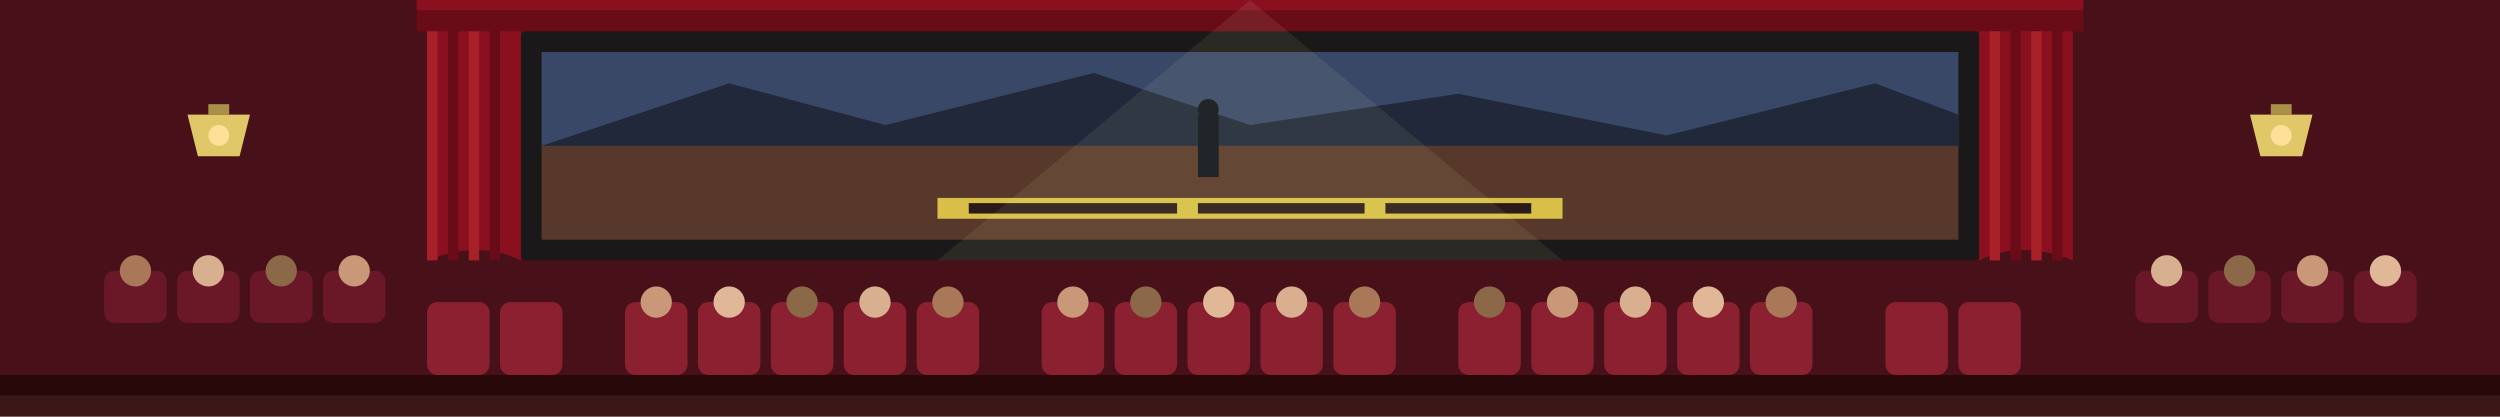
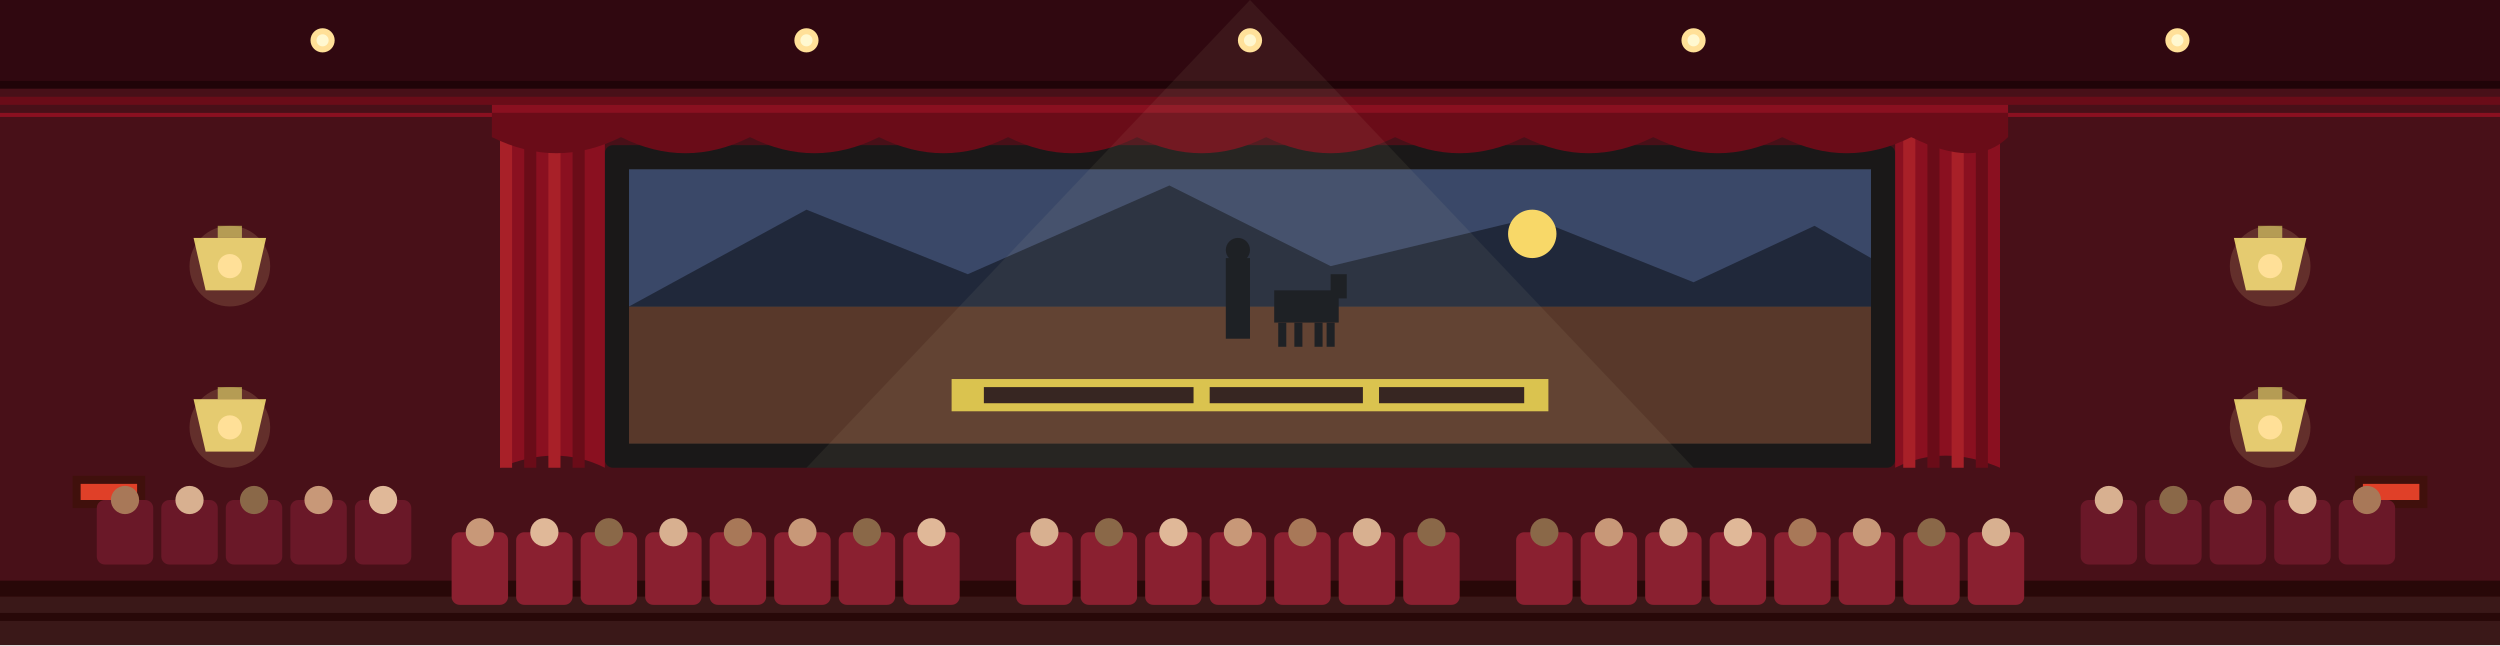
- <svg xmlns="http://www.w3.org/2000/svg" viewBox="0 0 480 80" width="480" height="80">
-   <rect x="0" y="0" width="480" height="76" fill="#481018" />
-   <rect x="0" y="72" width="480" height="4" fill="#280808" />
-   <rect x="0" y="76" width="480" height="4" fill="#3a1818" />
-   <rect x="100" y="6" width="280" height="44" fill="#1a1818" rx="1" />
-   <rect x="104" y="10" width="272" height="36" fill="#2a2828" />
-   <rect x="104" y="10" width="272" height="18" fill="#3a4868" />
-   <rect x="104" y="28" width="272" height="18" fill="#58382a" />
-   <path d="M 104 28 L 140 16 L 170 24 L 210 14 L 240 24 L 280 18 L 320 26 L 360 16 L 376 22 L 376 28 Z" fill="#20283a" />
-   <rect x="230" y="22" width="4" height="12" fill="#10141c" />
-   <circle cx="232" cy="21" r="2" fill="#10141c" />
-   <rect x="180" y="38" width="120" height="4" fill="#d8c048" />
-   <rect x="186" y="39" width="40" height="2" fill="#2a1a18" />
-   <rect x="230" y="39" width="32" height="2" fill="#2a1a18" />
-   <rect x="266" y="39" width="28" height="2" fill="#2a1a18" />
-   <path d="M 82 4 L 100 4 L 100 50 Q 92 46 82 50 Z" fill="#8a1020" />
-   <rect x="82" y="4" width="2" height="46" fill="#a82028" />
-   <rect x="86" y="4" width="2" height="46" fill="#6a0c18" />
-   <rect x="90" y="4" width="2" height="46" fill="#a82028" />
-   <rect x="94" y="4" width="2" height="46" fill="#6a0c18" />
-   <path d="M 380 4 L 398 4 L 398 50 Q 388 46 380 50 Z" fill="#8a1020" />
-   <rect x="382" y="4" width="2" height="46" fill="#a82028" />
-   <rect x="386" y="4" width="2" height="46" fill="#6a0c18" />
-   <rect x="390" y="4" width="2" height="46" fill="#a82028" />
-   <rect x="394" y="4" width="2" height="46" fill="#6a0c18" />
-   <rect x="80" y="2" width="320" height="4" fill="#6a0c18" />
-   <rect x="80" y="0" width="320" height="2" fill="#8a1020" />
-   <rect x="40" y="20" width="4" height="2" fill="#a89048" />
-   <path d="M 36 22 L 48 22 L 46 30 L 38 30 Z" fill="#e0c868" />
-   <circle cx="42" cy="26" r="2" fill="#ffe098" />
-   <rect x="436" y="20" width="4" height="2" fill="#a89048" />
-   <path d="M 432 22 L 444 22 L 442 30 L 434 30 Z" fill="#e0c868" />
-   <circle cx="438" cy="26" r="2" fill="#ffe098" />
+ <svg xmlns="http://www.w3.org/2000/svg" viewBox="0 0 620 160" width="620" height="160">
+   <rect x="0" y="0" width="620" height="152" fill="#481018" />
+   <rect x="0" y="0" width="620" height="20" fill="#300810" />
+   <rect x="0" y="20" width="620" height="2" fill="#200408" />
+   <rect x="0" y="144" width="620" height="4" fill="#280808" />
+   <rect x="0" y="148" width="620" height="12" fill="#3a1818" />
+   <rect x="0" y="152" width="620" height="2" fill="#280808" />
+   <circle cx="80" cy="10" r="3" fill="#ffe098" />
+   <circle cx="80" cy="10" r="1.5" fill="#fff8d0" />
+   <circle cx="200" cy="10" r="3" fill="#ffe098" />
+   <circle cx="200" cy="10" r="1.5" fill="#fff8d0" />
+   <circle cx="310" cy="10" r="3" fill="#ffe098" />
+   <circle cx="310" cy="10" r="1.5" fill="#fff8d0" />
+   <circle cx="420" cy="10" r="3" fill="#ffe098" />
+   <circle cx="420" cy="10" r="1.5" fill="#fff8d0" />
+   <circle cx="540" cy="10" r="3" fill="#ffe098" />
+   <circle cx="540" cy="10" r="1.5" fill="#fff8d0" />
+   <rect x="0" y="24" width="620" height="2" fill="#6a0c18" />
+   <rect x="0" y="28" width="620" height="1" fill="#8a1020" />
+   <rect x="150" y="36" width="320" height="80" fill="#1a1818" rx="2" />
+   <rect x="156" y="42" width="308" height="68" fill="#2a2828" />
+   <rect x="156" y="42" width="308" height="34" fill="#3a4868" />
+   <rect x="156" y="76" width="308" height="34" fill="#58382a" />
+   <path d="M 156 76 L 200 52 L 240 68 L 290 46 L 330 66 L 380 54 L 420 70 L 450 56 L 464 64 L 464 76 Z" fill="#20283a" />
+   <circle cx="380" cy="58" r="6" fill="#f8d868" />
+   <rect x="304" y="64" width="6" height="20" fill="#10141c" />
+   <circle cx="307" cy="62" r="3" fill="#10141c" />
+   <rect x="316" y="72" width="16" height="8" fill="#10141c" />
+   <rect x="330" y="68" width="4" height="6" fill="#10141c" />
+   <rect x="317" y="80" width="2" height="6" fill="#10141c" />
+   <rect x="321" y="80" width="2" height="6" fill="#10141c" />
+   <rect x="326" y="80" width="2" height="6" fill="#10141c" />
+   <rect x="329" y="80" width="2" height="6" fill="#10141c" />
+   <rect x="236" y="94" width="148" height="8" fill="#d8c048" />
+   <rect x="244" y="96" width="52" height="4" fill="#2a1a18" />
+   <rect x="300" y="96" width="38" height="4" fill="#2a1a18" />
+   <rect x="342" y="96" width="36" height="4" fill="#2a1a18" />
+   <path d="M 124 30 L 150 30 L 150 116 Q 138 110 124 116 Z" fill="#8a1020" />
+   <rect x="124" y="30" width="3" height="86" fill="#a82028" />
+   <rect x="130" y="30" width="3" height="86" fill="#6a0c18" />
+   <rect x="136" y="30" width="3" height="86" fill="#a82028" />
+   <rect x="142" y="30" width="3" height="86" fill="#6a0c18" />
+   <path d="M 470 30 L 496 30 L 496 116 Q 482 110 470 116 Z" fill="#8a1020" />
+   <rect x="472" y="30" width="3" height="86" fill="#a82028" />
+   <rect x="478" y="30" width="3" height="86" fill="#6a0c18" />
+   <rect x="484" y="30" width="3" height="86" fill="#a82028" />
+   <rect x="490" y="30" width="3" height="86" fill="#6a0c18" />
+   <rect x="122" y="28" width="376" height="6" fill="#6a0c18" />
+   <rect x="122" y="26" width="376" height="2" fill="#8a1020" />
+   <path d="M 122 34 Q 138 42 154 34 Q 170 42 186 34 Q 202 42 218 34 Q 234 42 250 34 Q 266 42 282 34 Q 298 42 314 34 Q 330 42 346 34 Q 362 42 378 34 Q 394 42 410 34 Q 426 42 442 34 Q 458 42 474 34 Q 490 42 498 34 L 498 28 L 122 28 Z" fill="#6a0c18" />
+   <rect x="54" y="56" width="6" height="3" fill="#a89048" />
+   <path d="M 48 59 L 66 59 L 63 72 L 51 72 Z" fill="#e0c868" />
+   <circle cx="57" cy="66" r="3" fill="#ffe098" />
+   <circle cx="57" cy="66" r="10" fill="#ffe098" opacity="0.15" />
+   <rect x="54" y="96" width="6" height="3" fill="#a89048" />
+   <path d="M 48 99 L 66 99 L 63 112 L 51 112 Z" fill="#e0c868" />
+   <circle cx="57" cy="106" r="3" fill="#ffe098" />
+   <circle cx="57" cy="106" r="10" fill="#ffe098" opacity="0.15" />
+   <rect x="560" y="56" width="6" height="3" fill="#a89048" />
+   <path d="M 554 59 L 572 59 L 569 72 L 557 72 Z" fill="#e0c868" />
+   <circle cx="563" cy="66" r="3" fill="#ffe098" />
+   <circle cx="563" cy="66" r="10" fill="#ffe098" opacity="0.15" />
+   <rect x="560" y="96" width="6" height="3" fill="#a89048" />
+   <path d="M 554 99 L 572 99 L 569 112 L 557 112 Z" fill="#e0c868" />
+   <circle cx="563" cy="106" r="3" fill="#ffe098" />
+   <circle cx="563" cy="106" r="10" fill="#ffe098" opacity="0.15" />
+   <rect x="18" y="118" width="18" height="8" fill="#40100c" />
+   <rect x="20" y="120" width="14" height="4" fill="#e04028" />
+   <rect x="584" y="118" width="18" height="8" fill="#40100c" />
+   <rect x="586" y="120" width="14" height="4" fill="#e04028" />
  <g>
-     <rect x="20" y="52" width="12" height="10" fill="#6a1828" rx="2" />
-     <rect x="34" y="52" width="12" height="10" fill="#6a1828" rx="2" />
-     <rect x="48" y="52" width="12" height="10" fill="#6a1828" rx="2" />
-     <rect x="62" y="52" width="12" height="10" fill="#6a1828" rx="2" />
-     <circle cx="26" cy="52" r="3" fill="#a87858" />
-     <circle cx="40" cy="52" r="3" fill="#d8b090" />
-     <circle cx="54" cy="52" r="3" fill="#8a6848" />
-     <circle cx="68" cy="52" r="3" fill="#c89878" />
+     <rect x="24" y="124" width="14" height="16" fill="#6a1828" rx="2" />
+     <rect x="40" y="124" width="14" height="16" fill="#6a1828" rx="2" />
+     <rect x="56" y="124" width="14" height="16" fill="#6a1828" rx="2" />
+     <rect x="72" y="124" width="14" height="16" fill="#6a1828" rx="2" />
+     <rect x="88" y="124" width="14" height="16" fill="#6a1828" rx="2" />
+     <circle cx="31" cy="124" r="3.5" fill="#a87858" />
+     <circle cx="47" cy="124" r="3.5" fill="#d8b090" />
+     <circle cx="63" cy="124" r="3.5" fill="#8a6848" />
+     <circle cx="79" cy="124" r="3.5" fill="#c89878" />
+     <circle cx="95" cy="124" r="3.5" fill="#e0b898" />
  </g>
  <g>
-     <rect x="82" y="58" width="12" height="14" fill="#8a2030" rx="2" />
-     <rect x="96" y="58" width="12" height="14" fill="#8a2030" rx="2" />
+     <rect x="112" y="132" width="14" height="18" fill="#8a2030" rx="2" />
+     <rect x="128" y="132" width="14" height="18" fill="#8a2030" rx="2" />
+     <rect x="144" y="132" width="14" height="18" fill="#8a2030" rx="2" />
+     <rect x="160" y="132" width="14" height="18" fill="#8a2030" rx="2" />
+     <rect x="176" y="132" width="14" height="18" fill="#8a2030" rx="2" />
+     <rect x="192" y="132" width="14" height="18" fill="#8a2030" rx="2" />
+     <rect x="208" y="132" width="14" height="18" fill="#8a2030" rx="2" />
+     <rect x="224" y="132" width="14" height="18" fill="#8a2030" rx="2" />
+     <circle cx="119" cy="132" r="3.5" fill="#c89878" />
+     <circle cx="135" cy="132" r="3.5" fill="#e0b898" />
+     <circle cx="151" cy="132" r="3.5" fill="#8a6848" />
+     <circle cx="167" cy="132" r="3.5" fill="#d8b090" />
+     <circle cx="183" cy="132" r="3.5" fill="#a87858" />
+     <circle cx="199" cy="132" r="3.5" fill="#c89878" />
+     <circle cx="215" cy="132" r="3.5" fill="#8a6848" />
+     <circle cx="231" cy="132" r="3.5" fill="#e0b898" />
  </g>
  <g>
-     <rect x="120" y="58" width="12" height="14" fill="#8a2030" rx="2" />
-     <rect x="134" y="58" width="12" height="14" fill="#8a2030" rx="2" />
-     <rect x="148" y="58" width="12" height="14" fill="#8a2030" rx="2" />
-     <rect x="162" y="58" width="12" height="14" fill="#8a2030" rx="2" />
-     <rect x="176" y="58" width="12" height="14" fill="#8a2030" rx="2" />
-     <circle cx="126" cy="58" r="3" fill="#c89878" />
-     <circle cx="140" cy="58" r="3" fill="#e0b898" />
-     <circle cx="154" cy="58" r="3" fill="#8a6848" />
-     <circle cx="168" cy="58" r="3" fill="#d8b090" />
-     <circle cx="182" cy="58" r="3" fill="#a87858" />
+     <rect x="252" y="132" width="14" height="18" fill="#8a2030" rx="2" />
+     <rect x="268" y="132" width="14" height="18" fill="#8a2030" rx="2" />
+     <rect x="284" y="132" width="14" height="18" fill="#8a2030" rx="2" />
+     <rect x="300" y="132" width="14" height="18" fill="#8a2030" rx="2" />
+     <rect x="316" y="132" width="14" height="18" fill="#8a2030" rx="2" />
+     <rect x="332" y="132" width="14" height="18" fill="#8a2030" rx="2" />
+     <rect x="348" y="132" width="14" height="18" fill="#8a2030" rx="2" />
+     <circle cx="259" cy="132" r="3.5" fill="#d8b090" />
+     <circle cx="275" cy="132" r="3.5" fill="#8a6848" />
+     <circle cx="291" cy="132" r="3.5" fill="#e0b898" />
+     <circle cx="307" cy="132" r="3.5" fill="#c89878" />
+     <circle cx="323" cy="132" r="3.5" fill="#a87858" />
+     <circle cx="339" cy="132" r="3.5" fill="#d8b090" />
+     <circle cx="355" cy="132" r="3.5" fill="#8a6848" />
  </g>
  <g>
-     <rect x="200" y="58" width="12" height="14" fill="#8a2030" rx="2" />
-     <rect x="214" y="58" width="12" height="14" fill="#8a2030" rx="2" />
-     <rect x="228" y="58" width="12" height="14" fill="#8a2030" rx="2" />
-     <rect x="242" y="58" width="12" height="14" fill="#8a2030" rx="2" />
-     <rect x="256" y="58" width="12" height="14" fill="#8a2030" rx="2" />
-     <circle cx="206" cy="58" r="3" fill="#c89878" />
-     <circle cx="220" cy="58" r="3" fill="#8a6848" />
-     <circle cx="234" cy="58" r="3" fill="#e0b898" />
-     <circle cx="248" cy="58" r="3" fill="#d8b090" />
-     <circle cx="262" cy="58" r="3" fill="#a87858" />
+     <rect x="376" y="132" width="14" height="18" fill="#8a2030" rx="2" />
+     <rect x="392" y="132" width="14" height="18" fill="#8a2030" rx="2" />
+     <rect x="408" y="132" width="14" height="18" fill="#8a2030" rx="2" />
+     <rect x="424" y="132" width="14" height="18" fill="#8a2030" rx="2" />
+     <rect x="440" y="132" width="14" height="18" fill="#8a2030" rx="2" />
+     <rect x="456" y="132" width="14" height="18" fill="#8a2030" rx="2" />
+     <rect x="472" y="132" width="14" height="18" fill="#8a2030" rx="2" />
+     <rect x="488" y="132" width="14" height="18" fill="#8a2030" rx="2" />
+     <circle cx="383" cy="132" r="3.5" fill="#8a6848" />
+     <circle cx="399" cy="132" r="3.5" fill="#c89878" />
+     <circle cx="415" cy="132" r="3.5" fill="#d8b090" />
+     <circle cx="431" cy="132" r="3.5" fill="#e0b898" />
+     <circle cx="447" cy="132" r="3.5" fill="#a87858" />
+     <circle cx="463" cy="132" r="3.5" fill="#c89878" />
+     <circle cx="479" cy="132" r="3.5" fill="#8a6848" />
+     <circle cx="495" cy="132" r="3.5" fill="#d8b090" />
  </g>
  <g>
-     <rect x="280" y="58" width="12" height="14" fill="#8a2030" rx="2" />
-     <rect x="294" y="58" width="12" height="14" fill="#8a2030" rx="2" />
-     <rect x="308" y="58" width="12" height="14" fill="#8a2030" rx="2" />
-     <rect x="322" y="58" width="12" height="14" fill="#8a2030" rx="2" />
-     <rect x="336" y="58" width="12" height="14" fill="#8a2030" rx="2" />
-     <circle cx="286" cy="58" r="3" fill="#8a6848" />
-     <circle cx="300" cy="58" r="3" fill="#c89878" />
-     <circle cx="314" cy="58" r="3" fill="#d8b090" />
-     <circle cx="328" cy="58" r="3" fill="#e0b898" />
-     <circle cx="342" cy="58" r="3" fill="#a87858" />
+     <rect x="516" y="124" width="14" height="16" fill="#6a1828" rx="2" />
+     <rect x="532" y="124" width="14" height="16" fill="#6a1828" rx="2" />
+     <rect x="548" y="124" width="14" height="16" fill="#6a1828" rx="2" />
+     <rect x="564" y="124" width="14" height="16" fill="#6a1828" rx="2" />
+     <rect x="580" y="124" width="14" height="16" fill="#6a1828" rx="2" />
+     <circle cx="523" cy="124" r="3.5" fill="#d8b090" />
+     <circle cx="539" cy="124" r="3.5" fill="#8a6848" />
+     <circle cx="555" cy="124" r="3.5" fill="#c89878" />
+     <circle cx="571" cy="124" r="3.5" fill="#e0b898" />
+     <circle cx="587" cy="124" r="3.5" fill="#a87858" />
  </g>
-   <g>
-     <rect x="362" y="58" width="12" height="14" fill="#8a2030" rx="2" />
-     <rect x="376" y="58" width="12" height="14" fill="#8a2030" rx="2" />
-   </g>
-   <g>
-     <rect x="410" y="52" width="12" height="10" fill="#6a1828" rx="2" />
-     <rect x="424" y="52" width="12" height="10" fill="#6a1828" rx="2" />
-     <rect x="438" y="52" width="12" height="10" fill="#6a1828" rx="2" />
-     <rect x="452" y="52" width="12" height="10" fill="#6a1828" rx="2" />
-     <circle cx="416" cy="52" r="3" fill="#d8b090" />
-     <circle cx="430" cy="52" r="3" fill="#8a6848" />
-     <circle cx="444" cy="52" r="3" fill="#c89878" />
-     <circle cx="458" cy="52" r="3" fill="#e0b898" />
-   </g>
-   <path d="M 240 0 L 180 50 L 300 50 Z" fill="#f8f0b8" opacity="0.08" />
+   <path d="M 310 0 L 200 116 L 420 116 Z" fill="#f8f0b8" opacity="0.06" />
</svg>
